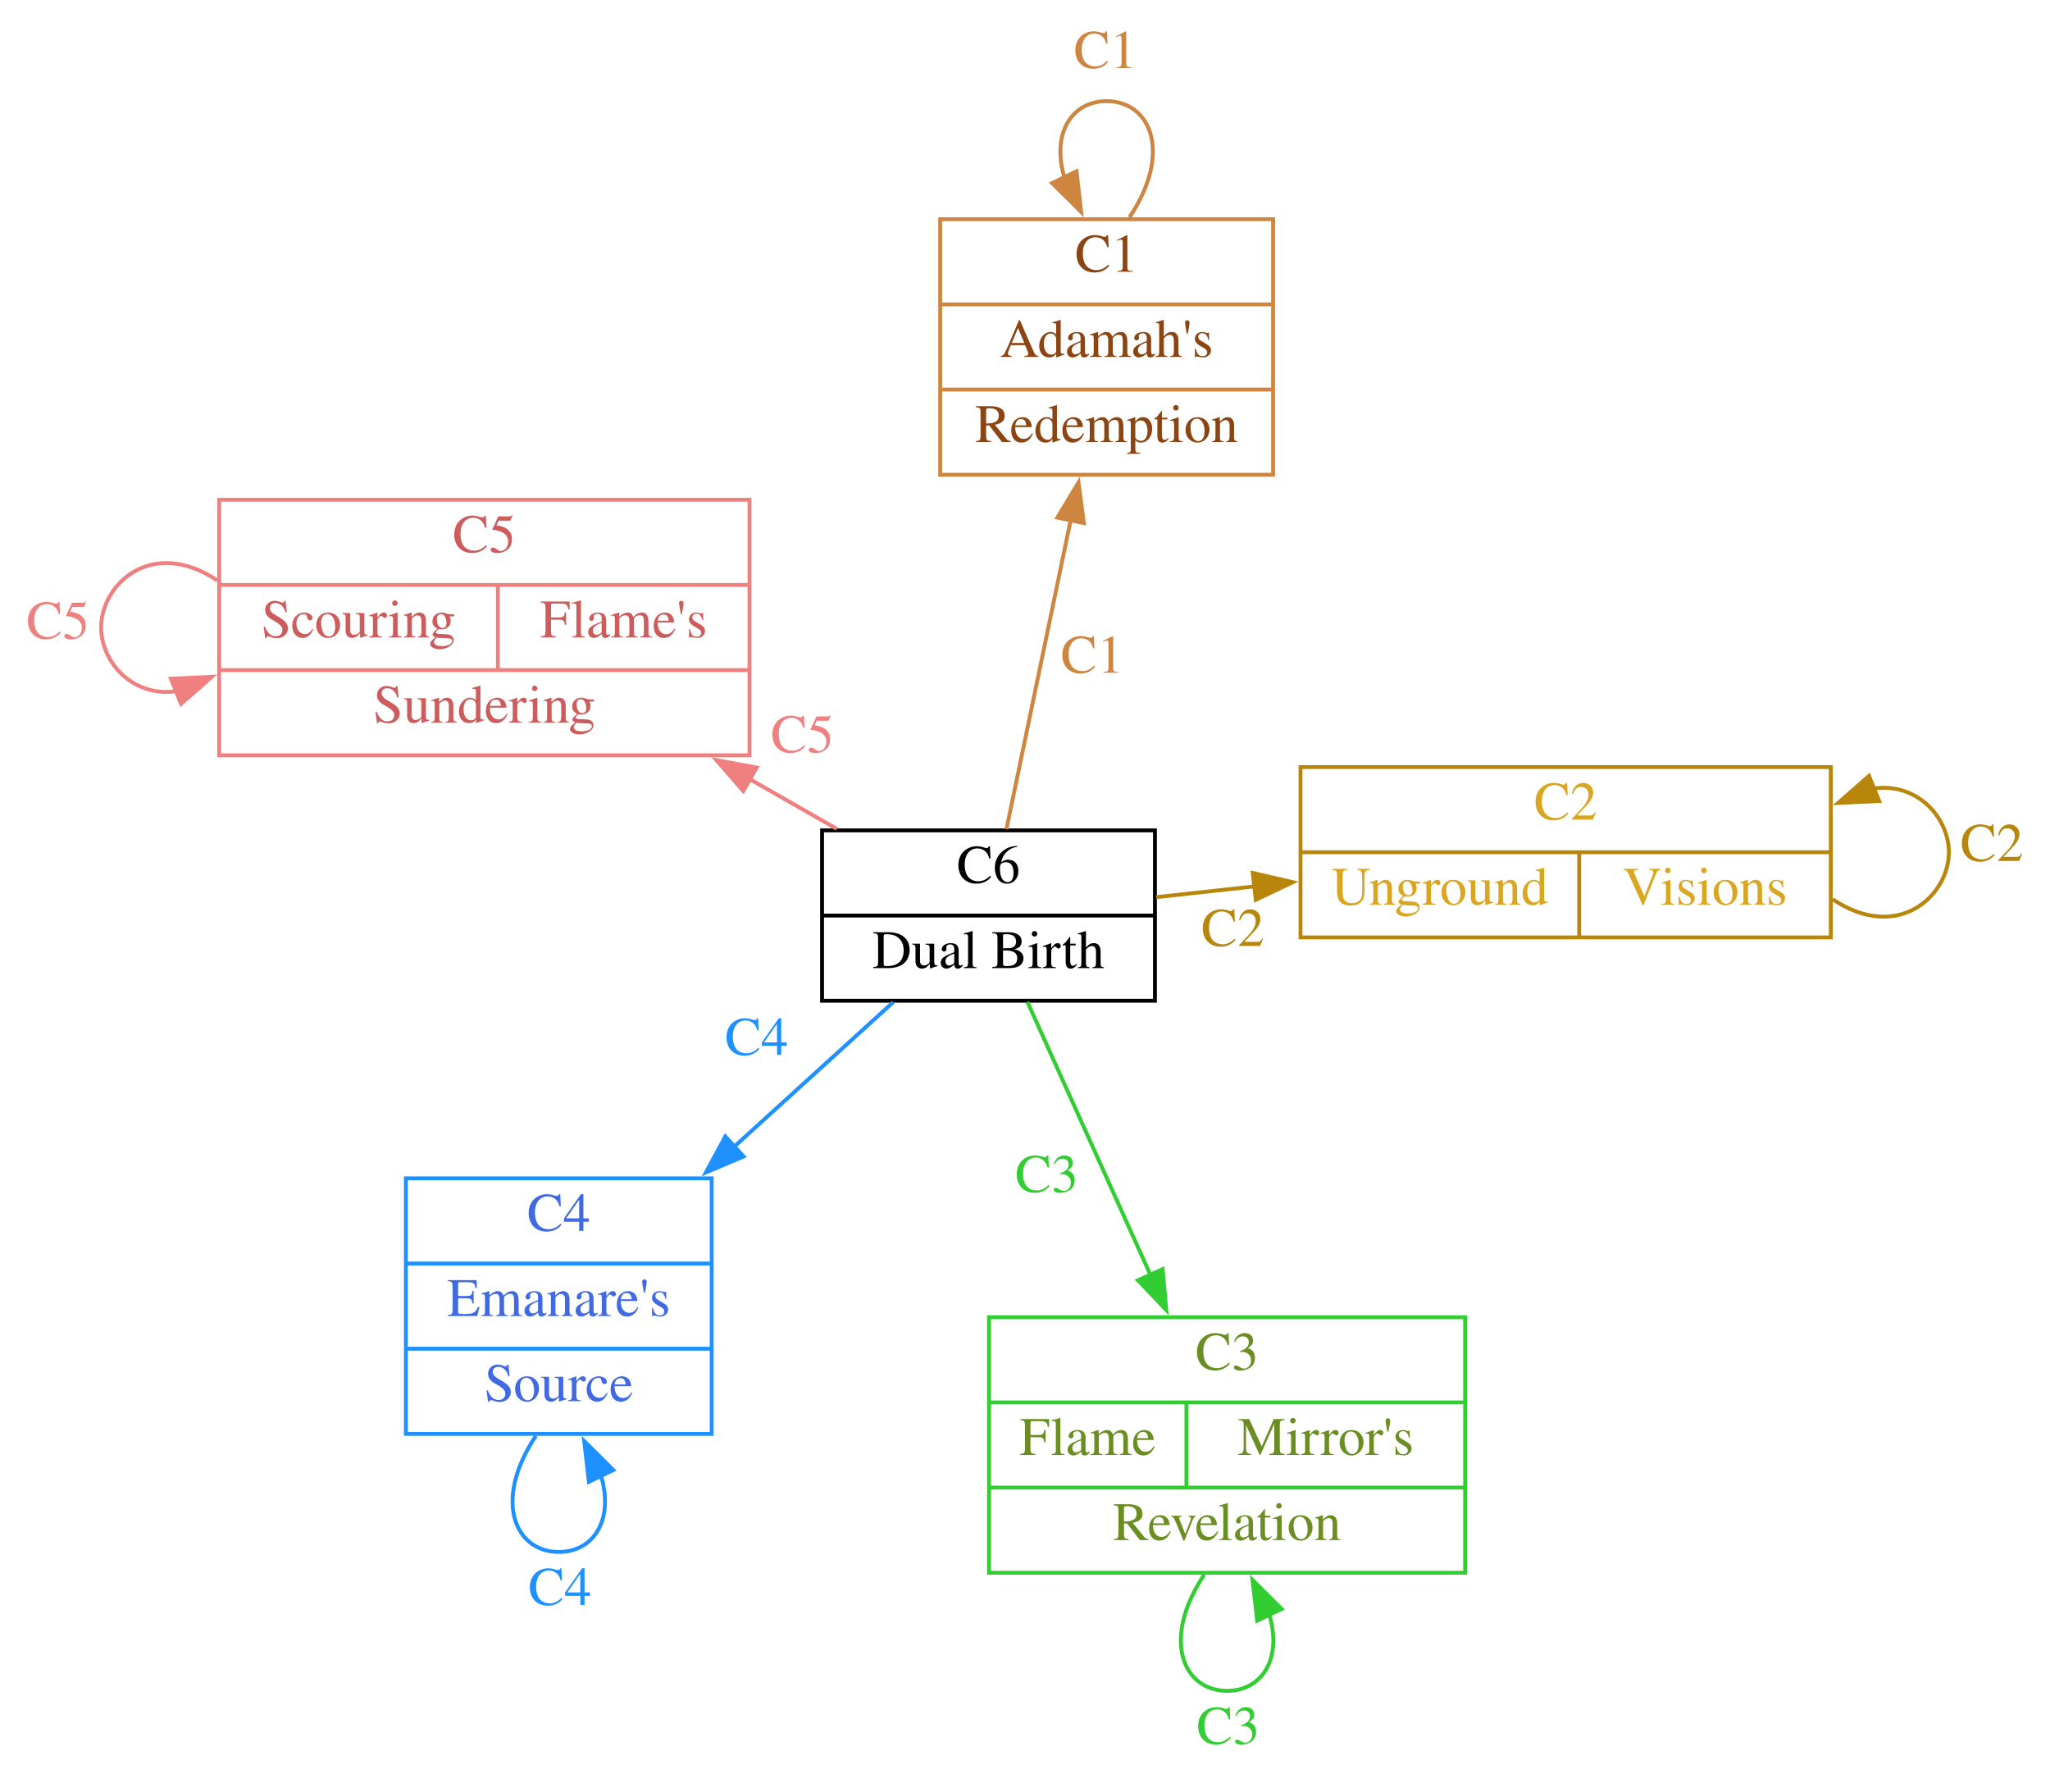
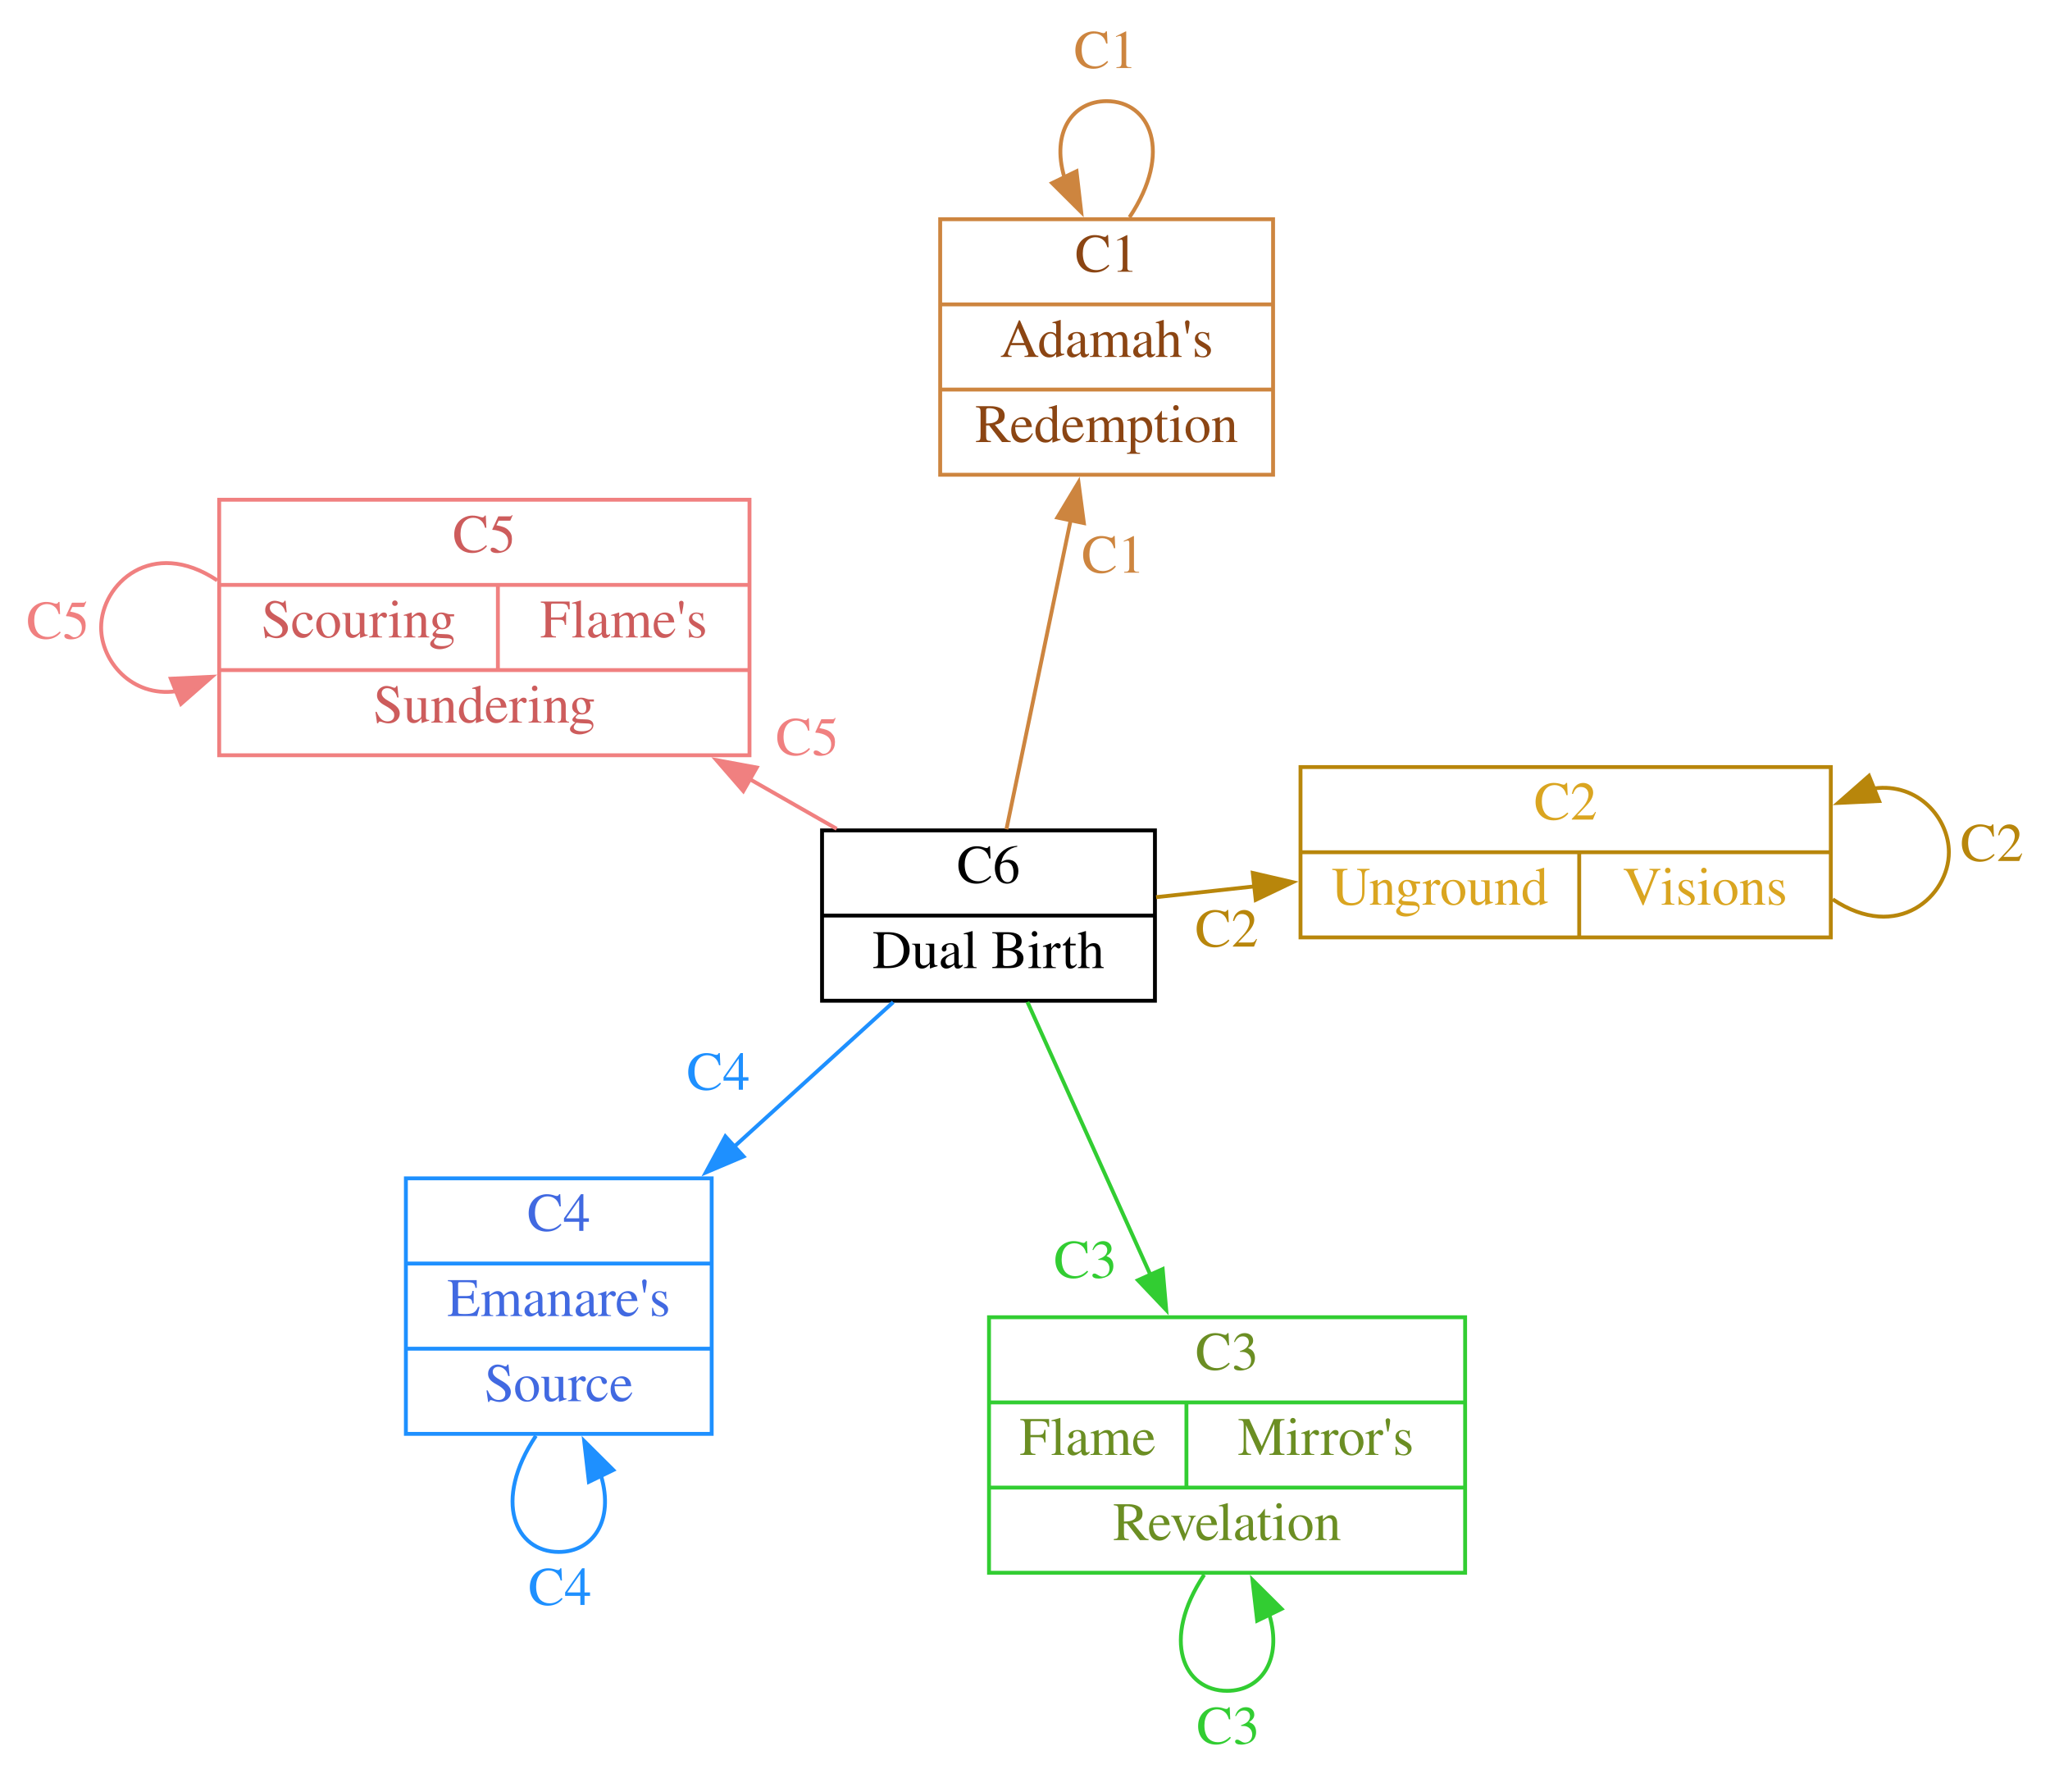
<svg xmlns="http://www.w3.org/2000/svg" width="529.6" height="462.868" viewBox="0 0 529.6 462.868">
  <g id="graph0" class="graph" transform="translate(255.3695,236.4888) scale(1.0)">
    <rect x="-255.369" y="-236.489" width="529.6" height="462.868" fill="white" />
    <g class="node" id="node_c">
      <rect x="-43" y="-22" width="86" height="44" fill="none" stroke="black" />
      <text x="0" y="-11" text-anchor="middle" dominant-baseline="central" font-family="Times,serif" font-size="14">C6</text>
      <line x1="-43" y1="0" x2="43" y2="0" stroke="black" />
      <text x="0" y="11" text-anchor="middle" dominant-baseline="central" font-family="Times,serif" font-size="14">Dual Birth</text>
    </g>
    <g class="node" id="node_0">
      <rect x="-12.482" y="-179.863" width="86" height="66" fill="none" stroke="peru" />
      <text x="30.518" y="-168.863" text-anchor="middle" dominant-baseline="central" fill="saddlebrown" font-family="Times,serif" font-size="14">C1</text>
      <line x1="-12.482" y1="-157.863" x2="73.518" y2="-157.863" stroke="peru" />
      <text x="30.518" y="-146.863" text-anchor="middle" dominant-baseline="central" fill="saddlebrown" font-family="Times,serif" font-size="14">Adamah's</text>
      <line x1="-12.482" y1="-135.863" x2="73.518" y2="-135.863" stroke="peru" />
      <text x="30.518" y="-124.863" text-anchor="middle" dominant-baseline="central" fill="saddlebrown" font-family="Times,serif" font-size="14">Redemption</text>
    </g>
    <g class="node" id="node_1">
      <rect x="80.605" y="-38.358" width="137" height="44" fill="none" stroke="darkgoldenrod" />
      <text x="149.105" y="-27.358" text-anchor="middle" dominant-baseline="central" fill="goldenrod" font-family="Times,serif" font-size="14">C2</text>
      <line x1="80.605" y1="-16.358" x2="217.605" y2="-16.358" stroke="darkgoldenrod" />
      <text x="116.605" y="-5.358" text-anchor="middle" dominant-baseline="central" fill="goldenrod" font-family="Times,serif" font-size="14">Unground</text>
      <line x1="152.605" y1="-16.358" x2="152.605" y2="5.642" stroke="darkgoldenrod" />
      <text x="185.105" y="-5.358" text-anchor="middle" dominant-baseline="central" fill="goldenrod" font-family="Times,serif" font-size="14">Visions</text>
    </g>
    <g class="node" id="node_2">
      <rect x="0.134" y="103.753" width="123" height="66" fill="none" stroke="limegreen" />
      <text x="61.634" y="114.753" text-anchor="middle" dominant-baseline="central" fill="olivedrab" font-family="Times,serif" font-size="14">C3</text>
      <line x1="0.134" y1="125.753" x2="123.134" y2="125.753" stroke="limegreen" />
      <text x="25.634" y="136.753" text-anchor="middle" dominant-baseline="central" fill="olivedrab" font-family="Times,serif" font-size="14">Flame</text>
      <line x1="51.134" y1="125.753" x2="51.134" y2="147.753" stroke="limegreen" />
      <text x="87.134" y="136.753" text-anchor="middle" dominant-baseline="central" fill="olivedrab" font-family="Times,serif" font-size="14">Mirror's</text>
      <line x1="0.134" y1="147.753" x2="123.134" y2="147.753" stroke="limegreen" />
      <text x="61.634" y="158.753" text-anchor="middle" dominant-baseline="central" fill="olivedrab" font-family="Times,serif" font-size="14">Revelation</text>
    </g>
    <g class="node" id="node_3">
      <rect x="-150.514" y="67.876" width="79" height="66" fill="none" stroke="dodgerblue" />
      <text x="-111.014" y="78.876" text-anchor="middle" dominant-baseline="central" fill="royalblue" font-family="Times,serif" font-size="14">C4</text>
      <line x1="-150.514" y1="89.876" x2="-71.514" y2="89.876" stroke="dodgerblue" />
      <text x="-111.014" y="100.876" text-anchor="middle" dominant-baseline="central" fill="royalblue" font-family="Times,serif" font-size="14">Emanare's</text>
      <line x1="-150.514" y1="111.876" x2="-71.514" y2="111.876" stroke="dodgerblue" />
      <text x="-111.014" y="122.876" text-anchor="middle" dominant-baseline="central" fill="royalblue" font-family="Times,serif" font-size="14">Source</text>
    </g>
    <g class="node" id="node_4">
      <rect x="-198.744" y="-107.408" width="137" height="66" fill="none" stroke="lightcoral" />
      <text x="-130.244" y="-96.408" text-anchor="middle" dominant-baseline="central" fill="indianred" font-family="Times,serif" font-size="14">C5</text>
      <line x1="-198.744" y1="-85.408" x2="-61.744" y2="-85.408" stroke="lightcoral" />
      <text x="-162.744" y="-74.408" text-anchor="middle" dominant-baseline="central" fill="indianred" font-family="Times,serif" font-size="14">Scouring</text>
      <line x1="-126.744" y1="-85.408" x2="-126.744" y2="-63.408" stroke="lightcoral" />
      <text x="-94.244" y="-74.408" text-anchor="middle" dominant-baseline="central" fill="indianred" font-family="Times,serif" font-size="14">Flame's</text>
      <line x1="-198.744" y1="-63.408" x2="-61.744" y2="-63.408" stroke="lightcoral" />
      <text x="-130.244" y="-52.408" text-anchor="middle" dominant-baseline="central" fill="indianred" font-family="Times,serif" font-size="14">Sundering</text>
    </g>
    <g class="edge" id="edge1">
      <line x1="4.635" y1="-22.304" x2="21.215" y2="-102.09" stroke="peru" />
      <polygon points="23.249,-111.881 24.641,-101.378 17.788,-102.802 23.249,-111.881" fill="peru" stroke="peru" />
-       <text x="26.852" y="-65.285" text-anchor="middle" dominant-baseline="central" fill="peru" font-family="Times,serif" font-size="14">C1</text>
+       <text x="32.224" y="-91.134" text-anchor="middle" dominant-baseline="central" fill="peru" font-family="Times,serif" font-size="14">C1</text>
    </g>
    <g class="edge" id="edge2">
      <path d="M 36.425 -180.363 C 47.675 -197.238 41.768 -210.363 30.518 -210.363 C 21.71 -210.363 16.177 -202.316 19.591 -190.723" fill="none" stroke="peru" />
      <polygon points="23.951,-181.725 16.441,-189.197 22.74,-192.25 23.951,-181.725" fill="peru" stroke="peru" />
      <text x="30.22" y="-221.489" text-anchor="middle" dominant-baseline="central" fill="peru" font-family="Times,serif" font-size="14">C1</text>
    </g>
    <g class="edge" id="edge3">
      <line x1="43.301" y1="-4.751" x2="68.66" y2="-7.533" stroke="darkgoldenrod" />
      <polygon points="78.601,-8.623 69.042,-4.054 68.279,-11.012 78.601,-8.623" fill="darkgoldenrod" stroke="darkgoldenrod" />
-       <text x="63.126" y="5.281" text-anchor="middle" dominant-baseline="central" fill="darkgoldenrod" font-family="Times,serif" font-size="14">C2</text>
+       <text x="61.548" y="5.454" text-anchor="middle" dominant-baseline="central" fill="darkgoldenrod" font-family="Times,serif" font-size="14">C2</text>
    </g>
    <g class="edge" id="edge4">
      <path d="M 218.105 -4.192 C 234.98 7.058 248.105 -5.108 248.105 -16.358 C 248.105 -25.088 240.202 -34.37 228.776 -32.834" fill="none" stroke="darkgoldenrod" />
      <polygon points="219.509,-29.092 227.471,-36.081 230.092,-29.59 219.509,-29.092" fill="darkgoldenrod" stroke="darkgoldenrod" />
      <text x="259.231" y="-16.657" text-anchor="middle" dominant-baseline="central" fill="darkgoldenrod" font-family="Times,serif" font-size="14">C2</text>
    </g>
    <g class="edge" id="edge5">
      <line x1="10.058" y1="22.318" x2="41.805" y2="92.756" stroke="limegreen" />
      <polygon points="45.914,101.873 38.614,94.194 44.996,91.318 45.914,101.873" fill="limegreen" stroke="limegreen" />
-       <text x="15.075" y="68.854" text-anchor="middle" dominant-baseline="central" fill="limegreen" font-family="Times,serif" font-size="14">C3</text>
+       <text x="25.054" y="90.997" text-anchor="middle" dominant-baseline="central" fill="limegreen" font-family="Times,serif" font-size="14">C3</text>
    </g>
    <g class="edge" id="edge6">
      <path d="M 55.727 170.253 C 44.477 187.128 50.384 200.253 61.634 200.253 C 70.443 200.253 75.976 192.206 72.561 180.613" fill="none" stroke="limegreen" />
      <polygon points="68.201,171.615 75.712,179.087 69.412,182.14 68.201,171.615" fill="limegreen" stroke="limegreen" />
      <text x="61.932" y="211.379" text-anchor="middle" dominant-baseline="central" fill="limegreen" font-family="Times,serif" font-size="14">C3</text>
    </g>
    <g class="edge" id="edge7">
      <line x1="-24.613" y1="22.365" x2="-65.626" y2="59.633" stroke="dodgerblue" />
      <polygon points="-73.027,66.358 -67.98,57.043 -63.272,62.223 -73.027,66.358" fill="dodgerblue" stroke="dodgerblue" />
-       <text x="-59.904" y="33.438" text-anchor="middle" dominant-baseline="central" fill="dodgerblue" font-family="Times,serif" font-size="14">C4</text>
+       <text x="-69.795" y="42.426" text-anchor="middle" dominant-baseline="central" fill="dodgerblue" font-family="Times,serif" font-size="14">C4</text>
    </g>
    <g class="edge" id="edge8">
      <path d="M -116.921 134.376 C -128.171 151.251 -122.264 164.376 -111.014 164.376 C -102.205 164.376 -96.672 156.329 -100.086 144.736" fill="none" stroke="dodgerblue" />
      <polygon points="-104.447,135.738 -96.936,143.211 -103.235,146.263 -104.447,135.738" fill="dodgerblue" stroke="dodgerblue" />
      <text x="-110.715" y="175.502" text-anchor="middle" dominant-baseline="central" fill="dodgerblue" font-family="Times,serif" font-size="14">C4</text>
    </g>
    <g class="edge" id="edge9">
      <line x1="-39.211" y1="-22.401" x2="-61.608" y2="-35.196" stroke="lightcoral" />
      <polygon points="-70.291,-40.157 -59.872,-38.235 -63.344,-32.157 -70.291,-40.157" fill="lightcoral" stroke="lightcoral" />
-       <text x="-48.05" y="-44.735" text-anchor="middle" dominant-baseline="central" fill="lightcoral" font-family="Times,serif" font-size="14">C5</text>
+       <text x="-46.795" y="-44.018" text-anchor="middle" dominant-baseline="central" fill="lightcoral" font-family="Times,serif" font-size="14">C5</text>
    </g>
    <g class="edge" id="edge10">
      <path d="M -199.244 -86.574 C -216.119 -97.824 -229.244 -85.658 -229.244 -74.408 C -229.244 -65.678 -221.34 -56.396 -209.914 -57.933" fill="none" stroke="lightcoral" />
      <polygon points="-200.647,-61.674 -208.609,-54.685 -211.23,-61.176 -200.647,-61.674" fill="lightcoral" stroke="lightcoral" />
      <text x="-240.369" y="-74.109" text-anchor="middle" dominant-baseline="central" fill="lightcoral" font-family="Times,serif" font-size="14">C5</text>
    </g>
  </g>
</svg>
